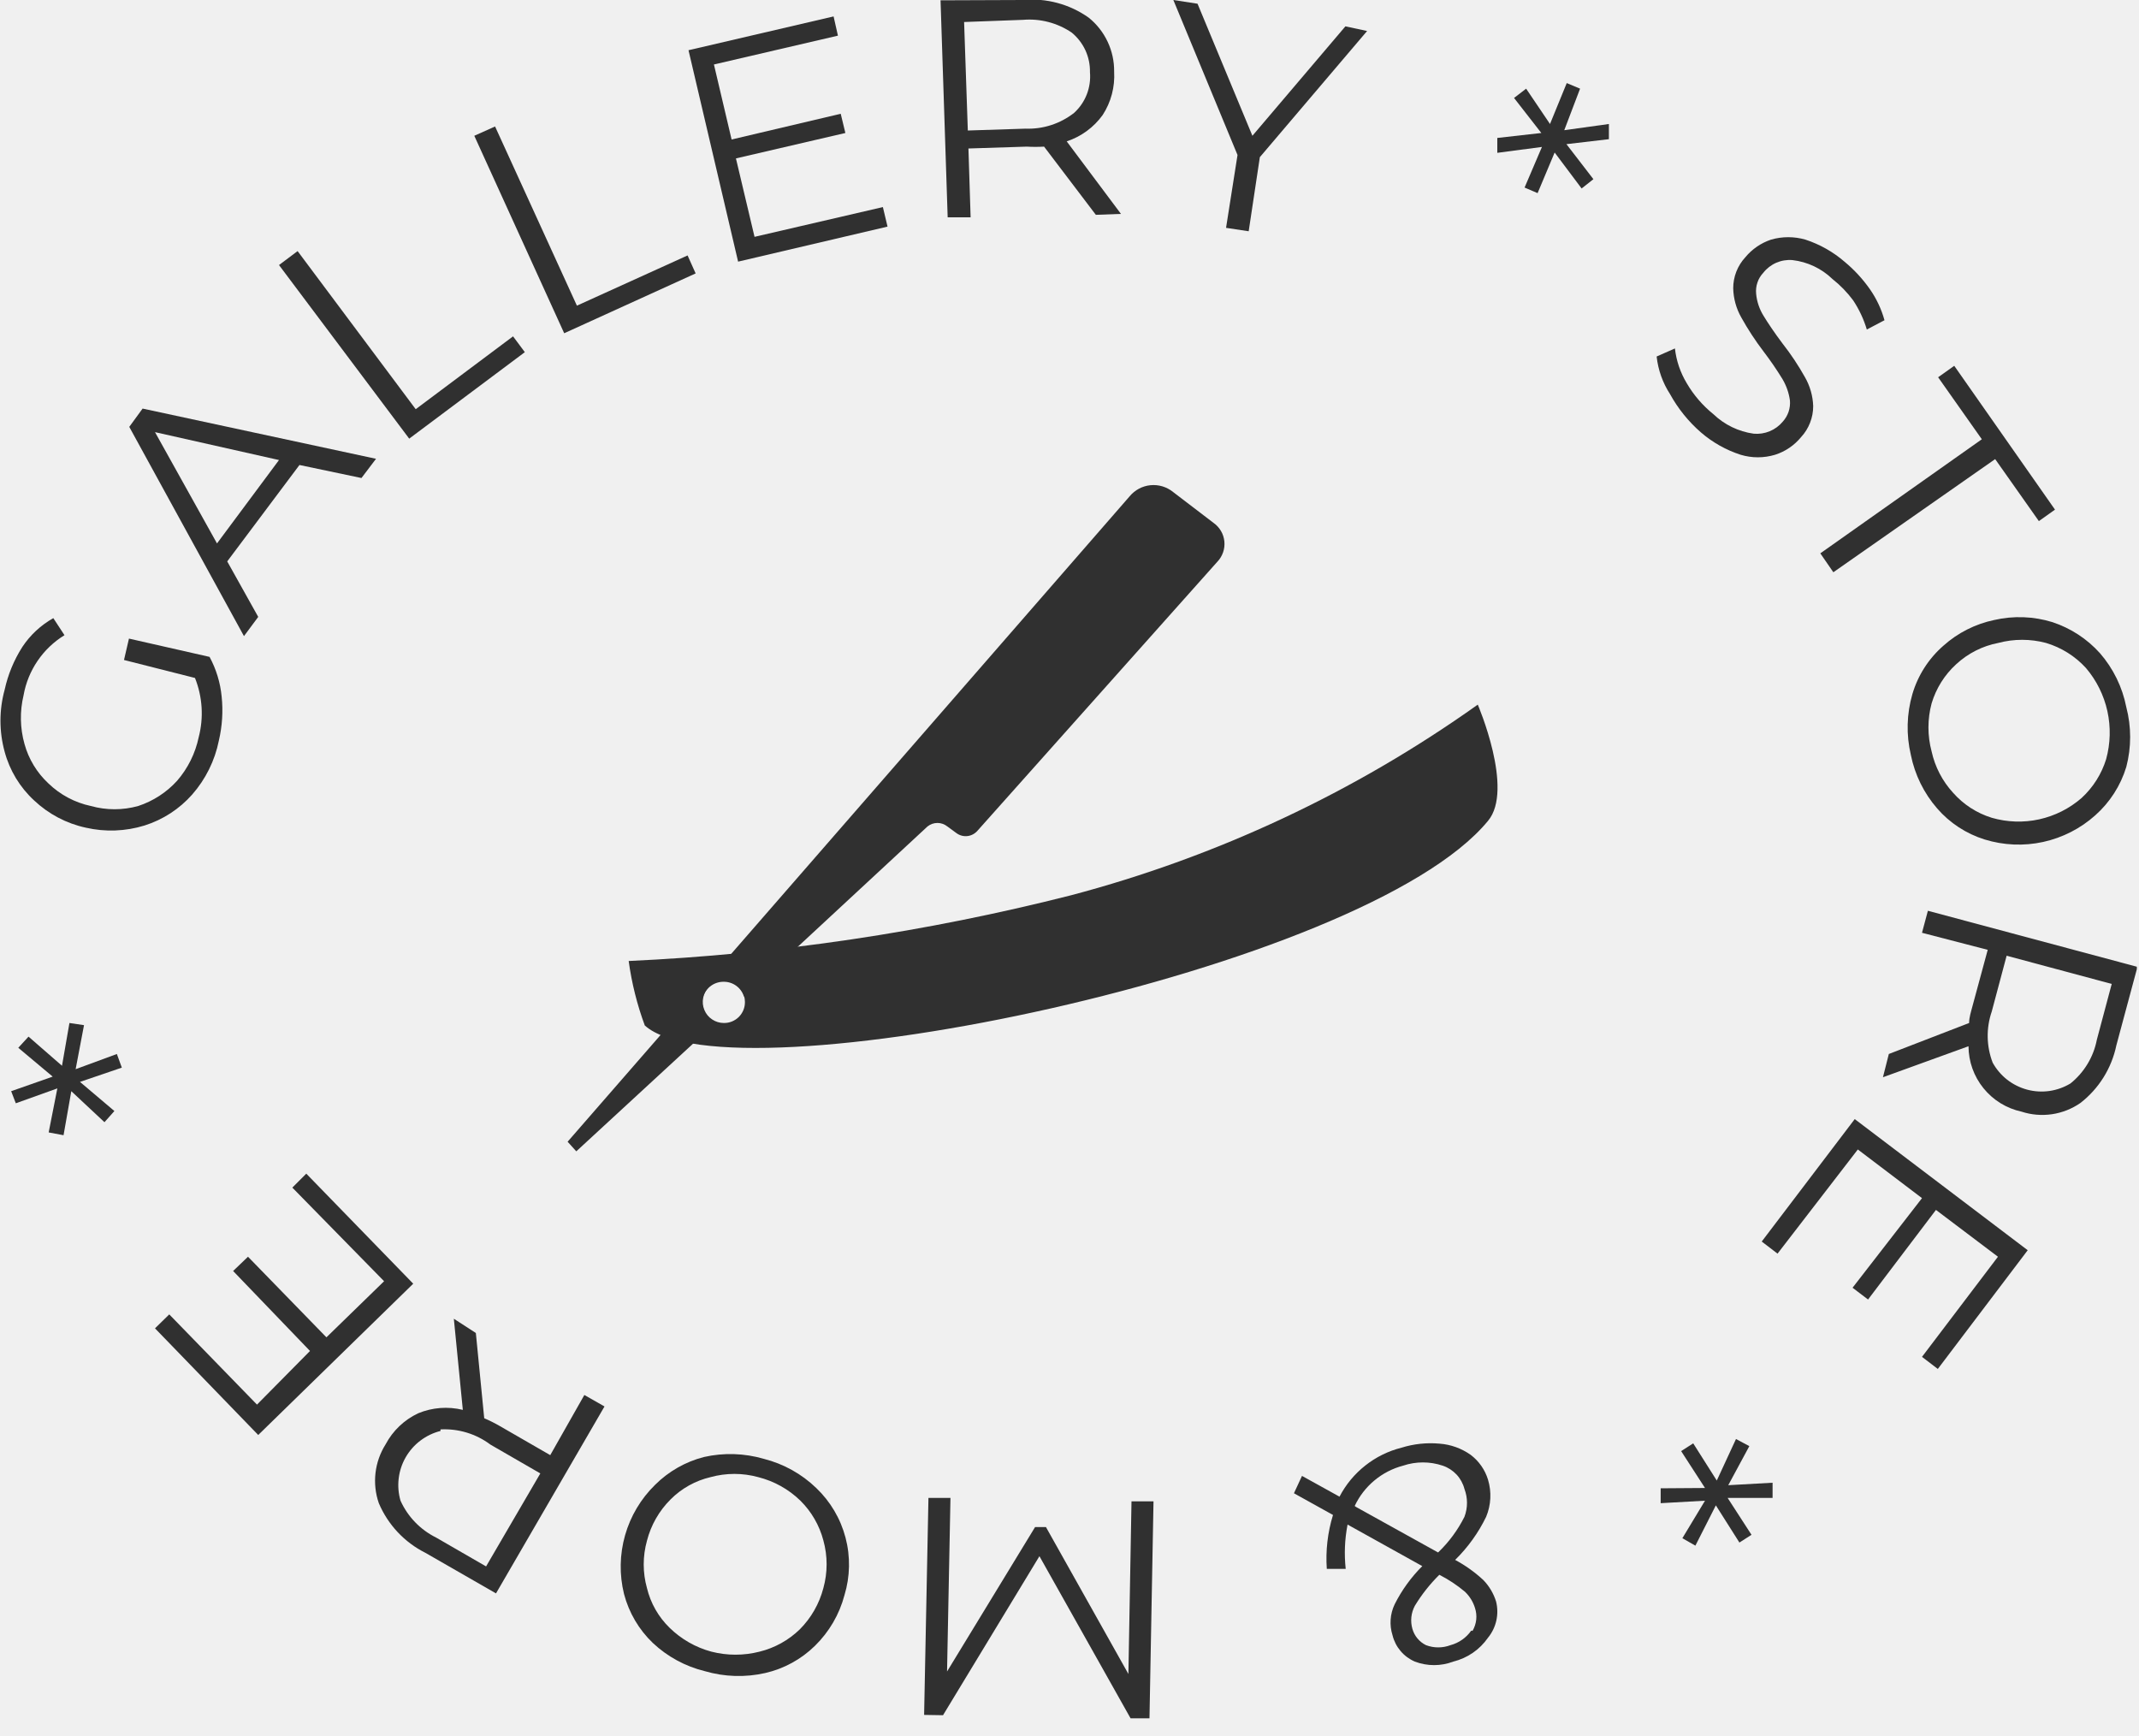
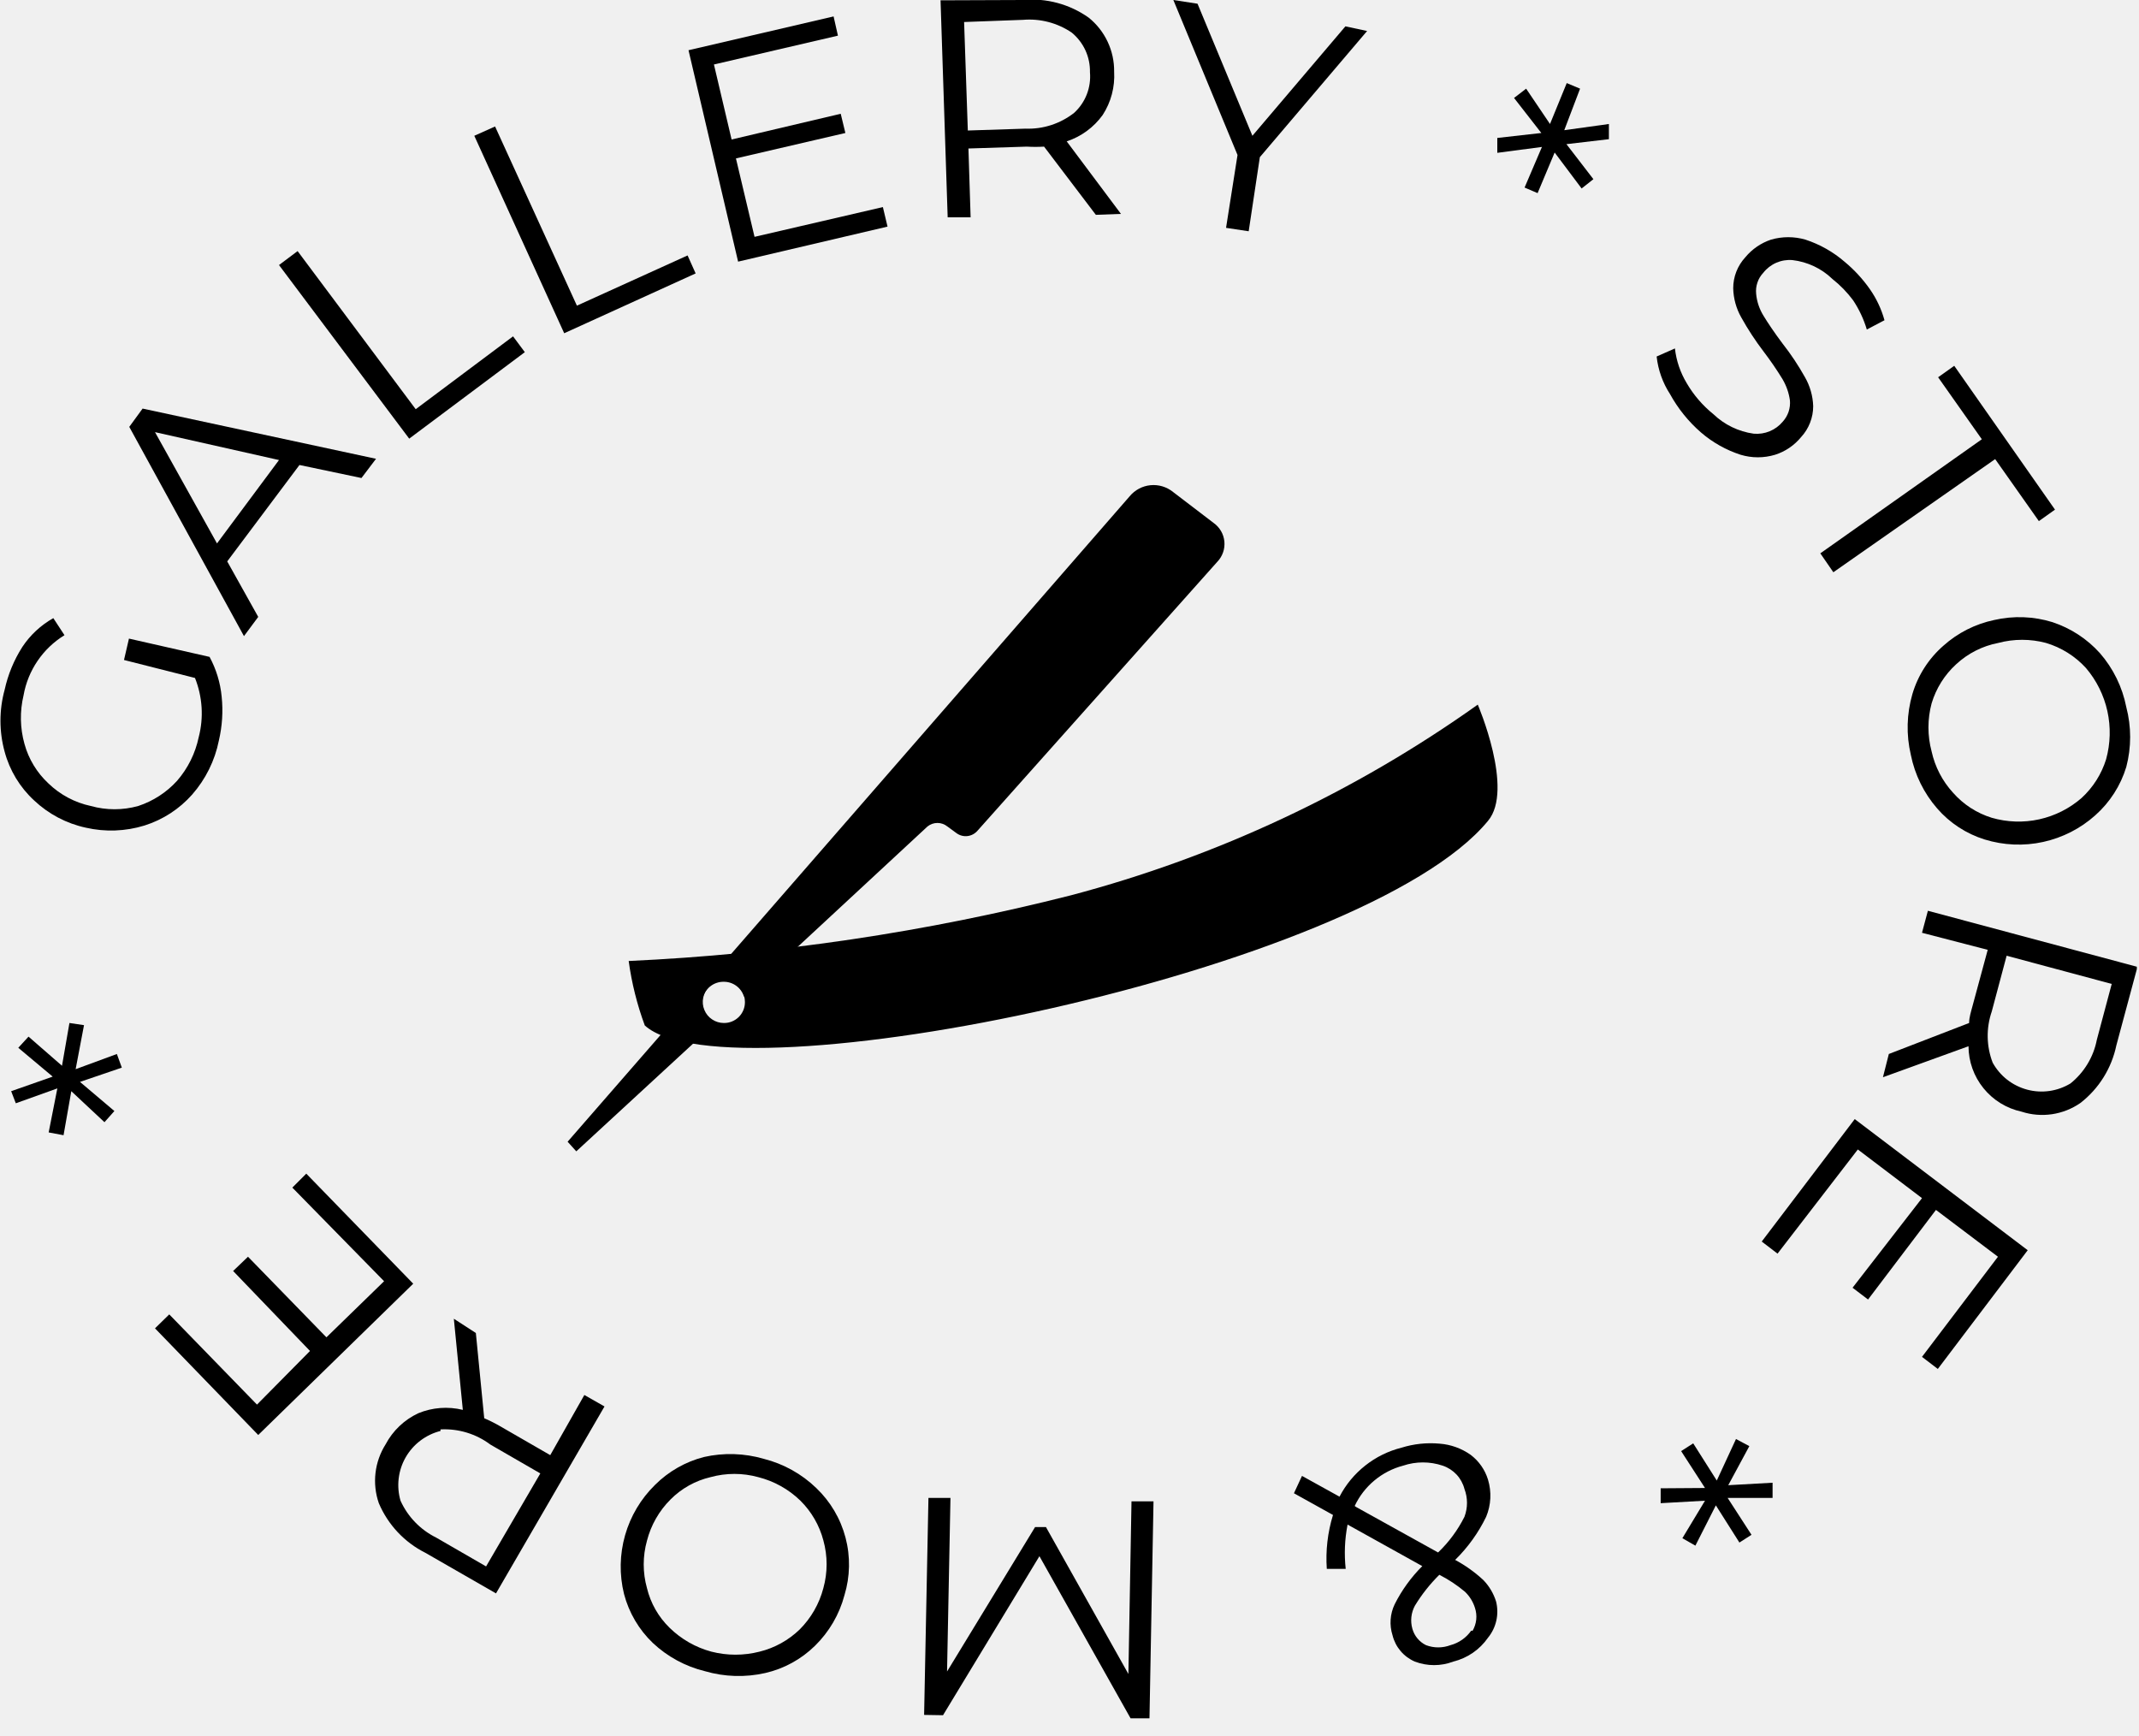
- <svg xmlns="http://www.w3.org/2000/svg" width="69" height="56" viewBox="0 0 69 56" fill="none">
+ <svg xmlns="http://www.w3.org/2000/svg" width="69" height="56" viewBox="0 0 69 56">
  <g clip-path="url(#clip0_25368_1340)">
-     <path d="M39.15 16.87L37.84 15.87C37.635 15.704 37.373 15.626 37.111 15.652C36.849 15.678 36.608 15.807 36.44 16.01L18.31 36.83L18.59 37.14L23.08 33C22.93 32.94 22.807 32.829 22.73 32.687C22.654 32.545 22.629 32.38 22.661 32.222C22.694 32.064 22.78 31.922 22.906 31.822C23.032 31.721 23.189 31.667 23.35 31.67C23.495 31.67 23.637 31.716 23.754 31.803C23.871 31.889 23.957 32.011 24 32.15L29.92 26.66C30.011 26.587 30.124 26.547 30.24 26.547C30.356 26.547 30.469 26.587 30.56 26.66L30.86 26.88C30.962 26.953 31.087 26.985 31.21 26.97C31.334 26.955 31.448 26.894 31.53 26.8L39.27 18.12C39.352 18.034 39.415 17.931 39.454 17.818C39.493 17.706 39.507 17.586 39.496 17.467C39.484 17.349 39.448 17.234 39.388 17.131C39.328 17.028 39.247 16.939 39.15 16.87Z" fill="#303030" />
-     <path d="M47.67 22.73C43.703 25.553 39.258 27.636 34.55 28.88C29.877 30.068 25.096 30.779 20.28 31C20.377 31.71 20.551 32.408 20.8 33.08C23.52 35.54 44 31.34 48 26.48C48.85 25.47 47.67 22.73 47.67 22.73ZM23.35 33C23.215 33 23.084 32.96 22.972 32.885C22.86 32.811 22.773 32.705 22.722 32.58C22.67 32.456 22.657 32.319 22.683 32.187C22.709 32.055 22.774 31.934 22.869 31.839C22.964 31.744 23.085 31.679 23.217 31.653C23.349 31.627 23.486 31.64 23.61 31.692C23.735 31.743 23.841 31.83 23.915 31.942C23.99 32.054 24.03 32.185 24.03 32.32C24.031 32.41 24.015 32.499 23.981 32.582C23.947 32.665 23.897 32.74 23.834 32.804C23.77 32.867 23.695 32.917 23.612 32.951C23.529 32.985 23.44 33.001 23.35 33Z" fill="#303030" />
-     <path d="M4 21.29L4.16 20.6L6.76 21.19C6.974 21.586 7.107 22.021 7.15 22.47C7.2 22.945 7.169 23.425 7.06 23.89C6.931 24.535 6.634 25.135 6.2 25.63C5.787 26.097 5.255 26.443 4.66 26.63C4.047 26.819 3.395 26.843 2.77 26.7C2.143 26.565 1.566 26.26 1.1 25.82C0.641 25.397 0.312 24.853 0.15 24.25C-0.03 23.595 -0.03 22.904 0.15 22.25C0.257 21.76 0.45 21.293 0.72 20.87C0.975 20.485 1.318 20.166 1.72 19.94L2.08 20.49C1.735 20.702 1.439 20.984 1.212 21.318C0.984 21.653 0.83 22.032 0.76 22.43C0.636 22.947 0.646 23.488 0.79 24C0.924 24.486 1.191 24.926 1.56 25.27C1.939 25.637 2.414 25.89 2.93 26C3.43 26.14 3.96 26.14 4.46 26C4.939 25.842 5.37 25.563 5.71 25.19C6.06 24.787 6.301 24.302 6.41 23.78C6.575 23.147 6.532 22.478 6.29 21.87L4 21.29Z" fill="#303030" />
-     <path d="M9.66 15L7.33 18.11L8.33 19.9L7.87 20.52L4.17 13.77L4.6 13.18L12.13 14.8L11.66 15.42L9.66 15ZM9 14.84L5 13.94L7 17.53L9 14.84Z" fill="#303030" />
-     <path d="M9 8.55L9.6 8.1L13.41 13.2L16.55 10.85L16.93 11.36L13.2 14.15L9 8.55Z" fill="#303030" />
-     <path d="M15.3 4.38L15.97 4.08L18.61 9.86L22.18 8.24L22.44 8.82L18.2 10.75L15.3 4.38Z" fill="#303030" />
-     <path d="M28.48 6.68L28.63 7.31L23.81 8.44L22.21 1.62L26.89 0.53L27.03 1.15L23.03 2.08L23.6 4.5L27.12 3.67L27.27 4.29L23.74 5.11L24.34 7.64L28.48 6.68Z" fill="#303030" />
-     <path d="M35.35 6.93L33.68 4.73C33.493 4.741 33.306 4.741 33.12 4.73L31.24 4.79L31.31 7.01H30.57L30.34 0.01L33 0C33.752 -0.069 34.504 0.133 35.12 0.57C35.38 0.779 35.588 1.044 35.73 1.346C35.872 1.647 35.944 1.977 35.94 2.31C35.969 2.804 35.84 3.295 35.57 3.71C35.283 4.109 34.877 4.406 34.41 4.56L36.16 6.9L35.35 6.93ZM34.65 3.64C34.83 3.476 34.969 3.272 35.058 3.045C35.146 2.817 35.181 2.573 35.16 2.33C35.165 2.086 35.115 1.844 35.013 1.622C34.91 1.4 34.759 1.205 34.57 1.05C34.109 0.738 33.555 0.593 33 0.64L31.1 0.71L31.22 4.21L33.08 4.15C33.647 4.171 34.203 3.991 34.65 3.64Z" fill="#303030" />
-     <path d="M40.64 5.07L40.28 7.46L39.55 7.35L39.92 5L37.85 0L38.63 0.12L40.4 4.38L43.4 0.85L44.1 1L40.64 5.07Z" fill="#303030" />
-     <path d="M50.53 4.65L51.4 5.78L51.02 6.08L50.15 4.92L49.6 6.23L49.18 6.05L49.74 4.74L48.3 4.93V4.45L49.72 4.29L48.84 3.16L49.23 2.86L50 4L50.54 2.68L50.97 2.86L50.46 4.2L51.9 4V4.49L50.53 4.65Z" fill="#303030" />
-     <path d="M53.87 12.71C53.634 12.346 53.487 11.931 53.44 11.5L54.03 11.24C54.074 11.636 54.204 12.018 54.41 12.36C54.633 12.743 54.925 13.082 55.27 13.36C55.626 13.701 56.081 13.922 56.57 13.99C56.747 14.006 56.925 13.979 57.088 13.911C57.252 13.843 57.397 13.736 57.51 13.6C57.593 13.508 57.656 13.401 57.696 13.284C57.735 13.167 57.75 13.043 57.74 12.92C57.707 12.676 57.625 12.442 57.5 12.23C57.312 11.923 57.108 11.626 56.89 11.34C56.624 10.991 56.383 10.623 56.17 10.24C56.007 9.953 55.918 9.63 55.91 9.3C55.909 8.929 56.049 8.572 56.3 8.3C56.518 8.036 56.806 7.839 57.13 7.73C57.493 7.625 57.877 7.625 58.24 7.73C58.707 7.883 59.139 8.128 59.51 8.45C59.818 8.706 60.09 9.002 60.32 9.33C60.532 9.634 60.691 9.972 60.79 10.33L60.22 10.63C60.121 10.297 59.972 9.98 59.78 9.69C59.588 9.431 59.363 9.199 59.11 9C58.759 8.66 58.305 8.446 57.82 8.39C57.642 8.375 57.462 8.405 57.298 8.476C57.134 8.548 56.99 8.659 56.88 8.8C56.795 8.89 56.73 8.997 56.691 9.115C56.651 9.232 56.637 9.357 56.65 9.48C56.673 9.732 56.756 9.975 56.89 10.19C57.03 10.42 57.23 10.72 57.5 11.08C57.768 11.421 58.008 11.782 58.22 12.16C58.386 12.446 58.479 12.769 58.49 13.1C58.491 13.47 58.351 13.828 58.1 14.1C57.881 14.367 57.589 14.566 57.26 14.67C56.898 14.779 56.512 14.779 56.15 14.67C55.68 14.518 55.244 14.273 54.87 13.95C54.466 13.599 54.128 13.179 53.87 12.71Z" fill="#303030" />
-     <path d="M63.93 14.17L62.52 12.17L63.04 11.8L66.29 16.44L65.77 16.81L64.36 14.81L59.14 18.46L58.72 17.85L63.93 14.17Z" fill="#303030" />
-     <path d="M61.69 22.39C61.868 21.786 62.215 21.244 62.69 20.83C63.154 20.414 63.72 20.128 64.33 20C64.952 19.857 65.6 19.881 66.21 20.07C66.798 20.265 67.326 20.609 67.74 21.07C68.171 21.566 68.464 22.166 68.59 22.81C68.756 23.443 68.756 24.107 68.59 24.74C68.407 25.342 68.061 25.882 67.59 26.3C67.113 26.727 66.533 27.023 65.908 27.16C65.282 27.297 64.632 27.269 64.02 27.08C63.427 26.895 62.897 26.549 62.49 26.08C62.061 25.587 61.768 24.991 61.64 24.35C61.487 23.703 61.505 23.028 61.69 22.39ZM63 25.57C63.334 25.95 63.767 26.231 64.25 26.38C64.748 26.524 65.275 26.542 65.782 26.43C66.288 26.318 66.759 26.081 67.15 25.74C67.519 25.4 67.792 24.969 67.94 24.49C68.079 23.984 68.093 23.452 67.98 22.939C67.867 22.427 67.63 21.95 67.29 21.55C66.942 21.168 66.496 20.888 66 20.74C65.495 20.606 64.965 20.606 64.46 20.74C63.951 20.838 63.48 21.077 63.1 21.43C62.727 21.771 62.455 22.206 62.31 22.69C62.174 23.198 62.174 23.732 62.31 24.24C62.419 24.736 62.657 25.195 63 25.57Z" fill="#303030" />
-     <path d="M60.93 34L63.52 33C63.52 32.82 63.58 32.64 63.63 32.45L64.12 30.64L62 30.09L62.19 29.38L68.95 31.19L68.27 33.72C68.117 34.458 67.706 35.118 67.11 35.58C66.836 35.77 66.522 35.894 66.193 35.943C65.863 35.991 65.527 35.963 65.21 35.86C64.727 35.755 64.295 35.489 63.984 35.105C63.673 34.722 63.502 34.244 63.5 33.75L60.74 34.75L60.93 34ZM64.28 34.28C64.397 34.492 64.556 34.679 64.747 34.829C64.938 34.978 65.158 35.087 65.392 35.15C65.627 35.213 65.871 35.227 66.112 35.193C66.352 35.158 66.582 35.076 66.79 34.95C67.231 34.595 67.533 34.096 67.64 33.54L68.12 31.74L64.73 30.83L64.25 32.63C64.066 33.166 64.076 33.751 64.28 34.28Z" fill="#303030" />
-     <path d="M57.34 40.44L56.83 40.05L59.83 36.1L65.41 40.33L62.51 44.16L62 43.77L64.45 40.54L62.45 39.03L60.26 41.92L59.76 41.54L62 38.65L59.93 37.08L57.34 40.44Z" fill="#303030" />
-     <path d="M55 48.41L53.57 48.49V48.01L55 48L54.23 46.81L54.62 46.56L55.38 47.76L56 46.42L56.43 46.65L55.75 47.91L57.18 47.83V48.32H55.73L56.5 49.51L56.11 49.76L55.35 48.56L54.69 49.86L54.27 49.62L55 48.41Z" fill="#303030" />
-     <path d="M42 47.61L43.21 48.28C43.413 47.89 43.696 47.548 44.041 47.276C44.385 47.003 44.784 46.807 45.21 46.7C45.607 46.576 46.025 46.532 46.44 46.57C46.8 46.597 47.145 46.722 47.44 46.93C47.706 47.131 47.903 47.411 48 47.73C48.12 48.125 48.099 48.549 47.94 48.93C47.689 49.447 47.351 49.917 46.94 50.32C47.27 50.497 47.575 50.715 47.85 50.97C48.039 51.165 48.179 51.401 48.26 51.66C48.311 51.862 48.314 52.073 48.269 52.276C48.224 52.479 48.132 52.669 48 52.83C47.733 53.215 47.335 53.488 46.88 53.6C46.481 53.752 46.039 53.752 45.64 53.6C45.462 53.523 45.305 53.407 45.18 53.26C45.055 53.112 44.966 52.938 44.92 52.75C44.815 52.42 44.84 52.062 44.99 51.75C45.219 51.295 45.52 50.88 45.88 50.52L43.47 49.18C43.378 49.651 43.358 50.133 43.41 50.61H42.8C42.759 50.023 42.827 49.433 43 48.87L41.74 48.17L42 47.61ZM43.74 48.61L46.39 50.08C46.737 49.748 47.025 49.359 47.24 48.93C47.35 48.64 47.35 48.32 47.24 48.03C47.195 47.857 47.107 47.697 46.985 47.566C46.862 47.436 46.71 47.337 46.54 47.28C46.125 47.14 45.675 47.14 45.26 47.28C44.921 47.369 44.605 47.532 44.336 47.757C44.066 47.981 43.849 48.262 43.7 48.58L43.74 48.61ZM47.5 52.61C47.565 52.499 47.606 52.376 47.62 52.249C47.634 52.121 47.62 51.992 47.58 51.87C47.519 51.672 47.409 51.494 47.26 51.35C47.005 51.135 46.727 50.951 46.43 50.8C46.127 51.1 45.861 51.436 45.64 51.8C45.519 52.027 45.49 52.292 45.56 52.54C45.592 52.654 45.647 52.761 45.723 52.852C45.799 52.943 45.893 53.018 46 53.07C46.255 53.166 46.535 53.166 46.79 53.07C47.062 52.997 47.299 52.831 47.46 52.6L47.5 52.61Z" fill="#303030" />
-     <path d="M29.81 55.32L29.95 48.32H30.66L30.55 53.92L33.39 49.26H33.74L36.4 54L36.5 48.43H37.21L37.08 55.43H36.47L33.53 50.2L30.42 55.33L29.81 55.32Z" fill="#303030" />
-     <path d="M26.33 48C26.787 48.436 27.114 48.99 27.275 49.601C27.436 50.212 27.424 50.856 27.24 51.46C27.076 52.079 26.747 52.642 26.29 53.09C25.845 53.527 25.288 53.832 24.68 53.97C24.039 54.115 23.371 54.094 22.74 53.91C22.111 53.757 21.532 53.443 21.06 53C20.61 52.57 20.288 52.023 20.13 51.42C19.976 50.797 19.988 50.145 20.163 49.527C20.338 48.91 20.672 48.349 21.13 47.9C21.567 47.464 22.112 47.153 22.71 47C23.348 46.856 24.012 46.877 24.64 47.06C25.276 47.221 25.858 47.545 26.33 48ZM22.92 47.65C22.431 47.764 21.984 48.014 21.63 48.37C21.262 48.737 20.999 49.197 20.87 49.7C20.73 50.201 20.73 50.73 20.87 51.23C20.988 51.717 21.241 52.161 21.6 52.51C21.977 52.878 22.441 53.144 22.95 53.28C23.459 53.41 23.991 53.41 24.5 53.28C24.99 53.16 25.438 52.911 25.8 52.56C26.166 52.192 26.429 51.733 26.56 51.23C26.7 50.726 26.7 50.194 26.56 49.69C26.432 49.205 26.177 48.763 25.82 48.41C25.442 48.041 24.972 47.779 24.46 47.65C23.956 47.511 23.424 47.511 22.92 47.65Z" fill="#303030" />
-     <path d="M15.35 43L15.62 45.75C15.791 45.823 15.959 45.907 16.12 46L17.75 46.94L18.85 45L19.5 45.37L16 51.4L13.72 50.09C13.046 49.752 12.514 49.184 12.22 48.49C12.111 48.177 12.075 47.844 12.113 47.515C12.151 47.186 12.263 46.87 12.44 46.59C12.672 46.152 13.041 45.801 13.49 45.59C13.946 45.401 14.45 45.363 14.93 45.48L14.64 42.54L15.35 43ZM14.21 46.16C13.975 46.219 13.755 46.325 13.562 46.471C13.368 46.617 13.207 46.801 13.086 47.011C12.966 47.221 12.889 47.453 12.861 47.693C12.832 47.934 12.852 48.178 12.92 48.41C13.154 48.928 13.561 49.348 14.07 49.6L15.68 50.53L17.43 47.53L15.82 46.6C15.357 46.253 14.787 46.08 14.21 46.11V46.16Z" fill="#303030" />
-     <path d="M9.43 38.31L9.88 37.86L13.33 41.41L8.33 46.29L5 42.85L5.46 42.4L8.29 45.31L10 43.58L7.52 41L8 40.54L10.53 43.14L12.39 41.33L9.43 38.31Z" fill="#303030" />
-     <path d="M2 34.38L2.24 33L2.71 33.07L2.44 34.49L3.77 34L3.93 34.44L2.58 34.9L3.69 35.84L3.37 36.2L2.3 35.2L2.05 36.62L1.57 36.53L1.85 35.11L0.51 35.59L0.36 35.2L1.7 34.73L0.59 33.8L0.92 33.44L2 34.38Z" fill="#303030" />
+     <path d="M39.15 16.87L37.84 15.87C37.635 15.704 37.373 15.626 37.111 15.652C36.849 15.678 36.608 15.807 36.44 16.01L18.31 36.83L18.59 37.14L23.08 33C22.93 32.94 22.807 32.829 22.73 32.687C22.654 32.545 22.629 32.38 22.661 32.222C22.694 32.064 22.78 31.922 22.906 31.822C23.032 31.721 23.189 31.667 23.35 31.67C23.495 31.67 23.637 31.716 23.754 31.803C23.871 31.889 23.957 32.011 24 32.15L29.92 26.66C30.011 26.587 30.124 26.547 30.24 26.547C30.356 26.547 30.469 26.587 30.56 26.66L30.86 26.88C30.962 26.953 31.087 26.985 31.21 26.97C31.334 26.955 31.448 26.894 31.53 26.8L39.27 18.12C39.352 18.034 39.415 17.931 39.454 17.818C39.493 17.706 39.507 17.586 39.496 17.467C39.484 17.349 39.448 17.234 39.388 17.131C39.328 17.028 39.247 16.939 39.15 16.87Z" />
+     <path d="M47.67 22.73C43.703 25.553 39.258 27.636 34.55 28.88C29.877 30.068 25.096 30.779 20.28 31C20.377 31.71 20.551 32.408 20.8 33.08C23.52 35.54 44 31.34 48 26.48C48.85 25.47 47.67 22.73 47.67 22.73ZM23.35 33C23.215 33 23.084 32.96 22.972 32.885C22.86 32.811 22.773 32.705 22.722 32.58C22.67 32.456 22.657 32.319 22.683 32.187C22.709 32.055 22.774 31.934 22.869 31.839C22.964 31.744 23.085 31.679 23.217 31.653C23.349 31.627 23.486 31.64 23.61 31.692C23.735 31.743 23.841 31.83 23.915 31.942C23.99 32.054 24.03 32.185 24.03 32.32C24.031 32.41 24.015 32.499 23.981 32.582C23.947 32.665 23.897 32.74 23.834 32.804C23.77 32.867 23.695 32.917 23.612 32.951C23.529 32.985 23.44 33.001 23.35 33Z" />
+     <path d="M4 21.29L4.16 20.6L6.76 21.19C6.974 21.586 7.107 22.021 7.15 22.47C7.2 22.945 7.169 23.425 7.06 23.89C6.931 24.535 6.634 25.135 6.2 25.63C5.787 26.097 5.255 26.443 4.66 26.63C4.047 26.819 3.395 26.843 2.77 26.7C2.143 26.565 1.566 26.26 1.1 25.82C0.641 25.397 0.312 24.853 0.15 24.25C-0.03 23.595 -0.03 22.904 0.15 22.25C0.257 21.76 0.45 21.293 0.72 20.87C0.975 20.485 1.318 20.166 1.72 19.94L2.08 20.49C1.735 20.702 1.439 20.984 1.212 21.318C0.984 21.653 0.83 22.032 0.76 22.43C0.636 22.947 0.646 23.488 0.79 24C0.924 24.486 1.191 24.926 1.56 25.27C1.939 25.637 2.414 25.89 2.93 26C3.43 26.14 3.96 26.14 4.46 26C4.939 25.842 5.37 25.563 5.71 25.19C6.06 24.787 6.301 24.302 6.41 23.78C6.575 23.147 6.532 22.478 6.29 21.87L4 21.29Z" />
+     <path d="M9.66 15L7.33 18.11L8.33 19.9L7.87 20.52L4.17 13.77L4.6 13.18L12.13 14.8L11.66 15.42L9.66 15ZM9 14.84L5 13.94L7 17.53L9 14.84Z" />
+     <path d="M9 8.55L9.6 8.1L13.41 13.2L16.55 10.85L16.93 11.36L13.2 14.15L9 8.55Z" />
+     <path d="M15.3 4.38L15.97 4.08L18.61 9.86L22.18 8.24L22.44 8.82L18.2 10.75L15.3 4.38Z" />
+     <path d="M28.48 6.68L28.63 7.31L23.81 8.44L22.21 1.62L26.89 0.53L27.03 1.15L23.03 2.08L23.6 4.5L27.12 3.67L27.27 4.29L23.74 5.11L24.34 7.64L28.48 6.68Z" />
+     <path d="M35.35 6.93L33.68 4.73C33.493 4.741 33.306 4.741 33.12 4.73L31.24 4.79L31.31 7.01H30.57L30.34 0.01L33 0C33.752 -0.069 34.504 0.133 35.12 0.57C35.38 0.779 35.588 1.044 35.73 1.346C35.872 1.647 35.944 1.977 35.94 2.31C35.969 2.804 35.84 3.295 35.57 3.71C35.283 4.109 34.877 4.406 34.41 4.56L36.16 6.9L35.35 6.93ZM34.65 3.64C34.83 3.476 34.969 3.272 35.058 3.045C35.146 2.817 35.181 2.573 35.16 2.33C35.165 2.086 35.115 1.844 35.013 1.622C34.91 1.4 34.759 1.205 34.57 1.05C34.109 0.738 33.555 0.593 33 0.64L31.1 0.71L31.22 4.21L33.08 4.15C33.647 4.171 34.203 3.991 34.65 3.64Z" />
+     <path d="M40.64 5.07L40.28 7.46L39.55 7.35L39.92 5L37.85 0L38.63 0.12L40.4 4.38L43.4 0.85L44.1 1L40.64 5.07Z" />
+     <path d="M50.53 4.65L51.4 5.78L51.02 6.08L50.15 4.92L49.6 6.23L49.18 6.05L49.74 4.74L48.3 4.93V4.45L49.72 4.29L48.84 3.16L49.23 2.86L50 4L50.54 2.68L50.97 2.86L50.46 4.2L51.9 4V4.49L50.53 4.65Z" />
+     <path d="M53.87 12.71C53.634 12.346 53.487 11.931 53.44 11.5L54.03 11.24C54.074 11.636 54.204 12.018 54.41 12.36C54.633 12.743 54.925 13.082 55.27 13.36C55.626 13.701 56.081 13.922 56.57 13.99C56.747 14.006 56.925 13.979 57.088 13.911C57.252 13.843 57.397 13.736 57.51 13.6C57.593 13.508 57.656 13.401 57.696 13.284C57.735 13.167 57.75 13.043 57.74 12.92C57.707 12.676 57.625 12.442 57.5 12.23C57.312 11.923 57.108 11.626 56.89 11.34C56.624 10.991 56.383 10.623 56.17 10.24C56.007 9.953 55.918 9.63 55.91 9.3C55.909 8.929 56.049 8.572 56.3 8.3C56.518 8.036 56.806 7.839 57.13 7.73C57.493 7.625 57.877 7.625 58.24 7.73C58.707 7.883 59.139 8.128 59.51 8.45C59.818 8.706 60.09 9.002 60.32 9.33C60.532 9.634 60.691 9.972 60.79 10.33L60.22 10.63C60.121 10.297 59.972 9.98 59.78 9.69C59.588 9.431 59.363 9.199 59.11 9C58.759 8.66 58.305 8.446 57.82 8.39C57.642 8.375 57.462 8.405 57.298 8.476C57.134 8.548 56.99 8.659 56.88 8.8C56.795 8.89 56.73 8.997 56.691 9.115C56.651 9.232 56.637 9.357 56.65 9.48C56.673 9.732 56.756 9.975 56.89 10.19C57.03 10.42 57.23 10.72 57.5 11.08C57.768 11.421 58.008 11.782 58.22 12.16C58.386 12.446 58.479 12.769 58.49 13.1C58.491 13.47 58.351 13.828 58.1 14.1C57.881 14.367 57.589 14.566 57.26 14.67C56.898 14.779 56.512 14.779 56.15 14.67C55.68 14.518 55.244 14.273 54.87 13.95C54.466 13.599 54.128 13.179 53.87 12.71Z" />
+     <path d="M63.93 14.17L62.52 12.17L63.04 11.8L66.29 16.44L65.77 16.81L64.36 14.81L59.14 18.46L58.72 17.85L63.93 14.17Z" />
+     <path d="M61.69 22.39C61.868 21.786 62.215 21.244 62.69 20.83C63.154 20.414 63.72 20.128 64.33 20C64.952 19.857 65.6 19.881 66.21 20.07C66.798 20.265 67.326 20.609 67.74 21.07C68.171 21.566 68.464 22.166 68.59 22.81C68.756 23.443 68.756 24.107 68.59 24.74C68.407 25.342 68.061 25.882 67.59 26.3C67.113 26.727 66.533 27.023 65.908 27.16C65.282 27.297 64.632 27.269 64.02 27.08C63.427 26.895 62.897 26.549 62.49 26.08C62.061 25.587 61.768 24.991 61.64 24.35C61.487 23.703 61.505 23.028 61.69 22.39ZM63 25.57C63.334 25.95 63.767 26.231 64.25 26.38C64.748 26.524 65.275 26.542 65.782 26.43C66.288 26.318 66.759 26.081 67.15 25.74C67.519 25.4 67.792 24.969 67.94 24.49C68.079 23.984 68.093 23.452 67.98 22.939C67.867 22.427 67.63 21.95 67.29 21.55C66.942 21.168 66.496 20.888 66 20.74C65.495 20.606 64.965 20.606 64.46 20.74C63.951 20.838 63.48 21.077 63.1 21.43C62.727 21.771 62.455 22.206 62.31 22.69C62.174 23.198 62.174 23.732 62.31 24.24C62.419 24.736 62.657 25.195 63 25.57Z" />
+     <path d="M60.93 34L63.52 33C63.52 32.82 63.58 32.64 63.63 32.45L64.12 30.64L62 30.09L62.19 29.38L68.95 31.19L68.27 33.72C68.117 34.458 67.706 35.118 67.11 35.58C66.836 35.77 66.522 35.894 66.193 35.943C65.863 35.991 65.527 35.963 65.21 35.86C64.727 35.755 64.295 35.489 63.984 35.105C63.673 34.722 63.502 34.244 63.5 33.75L60.74 34.75L60.93 34ZM64.28 34.28C64.397 34.492 64.556 34.679 64.747 34.829C64.938 34.978 65.158 35.087 65.392 35.15C65.627 35.213 65.871 35.227 66.112 35.193C66.352 35.158 66.582 35.076 66.79 34.95C67.231 34.595 67.533 34.096 67.64 33.54L68.12 31.74L64.73 30.83L64.25 32.63C64.066 33.166 64.076 33.751 64.28 34.28Z" />
+     <path d="M57.34 40.44L56.83 40.05L59.83 36.1L65.41 40.33L62.51 44.16L62 43.77L64.45 40.54L62.45 39.03L60.26 41.92L59.76 41.54L62 38.65L59.93 37.08L57.34 40.44Z" />
+     <path d="M55 48.41L53.57 48.49V48.01L55 48L54.23 46.81L54.62 46.56L55.38 47.76L56 46.42L56.43 46.65L55.75 47.91L57.18 47.83V48.32H55.73L56.5 49.51L56.11 49.76L55.35 48.56L54.69 49.86L54.27 49.62L55 48.41Z" />
+     <path d="M42 47.61L43.21 48.28C43.413 47.89 43.696 47.548 44.041 47.276C44.385 47.003 44.784 46.807 45.21 46.7C45.607 46.576 46.025 46.532 46.44 46.57C46.8 46.597 47.145 46.722 47.44 46.93C47.706 47.131 47.903 47.411 48 47.73C48.12 48.125 48.099 48.549 47.94 48.93C47.689 49.447 47.351 49.917 46.94 50.32C47.27 50.497 47.575 50.715 47.85 50.97C48.039 51.165 48.179 51.401 48.26 51.66C48.311 51.862 48.314 52.073 48.269 52.276C48.224 52.479 48.132 52.669 48 52.83C47.733 53.215 47.335 53.488 46.88 53.6C46.481 53.752 46.039 53.752 45.64 53.6C45.462 53.523 45.305 53.407 45.18 53.26C45.055 53.112 44.966 52.938 44.92 52.75C44.815 52.42 44.84 52.062 44.99 51.75C45.219 51.295 45.52 50.88 45.88 50.52L43.47 49.18C43.378 49.651 43.358 50.133 43.41 50.61H42.8C42.759 50.023 42.827 49.433 43 48.87L41.74 48.17L42 47.61ZM43.74 48.61L46.39 50.08C46.737 49.748 47.025 49.359 47.24 48.93C47.35 48.64 47.35 48.32 47.24 48.03C47.195 47.857 47.107 47.697 46.985 47.566C46.862 47.436 46.71 47.337 46.54 47.28C46.125 47.14 45.675 47.14 45.26 47.28C44.921 47.369 44.605 47.532 44.336 47.757C44.066 47.981 43.849 48.262 43.7 48.58L43.74 48.61ZM47.5 52.61C47.565 52.499 47.606 52.376 47.62 52.249C47.634 52.121 47.62 51.992 47.58 51.87C47.519 51.672 47.409 51.494 47.26 51.35C47.005 51.135 46.727 50.951 46.43 50.8C46.127 51.1 45.861 51.436 45.64 51.8C45.519 52.027 45.49 52.292 45.56 52.54C45.592 52.654 45.647 52.761 45.723 52.852C45.799 52.943 45.893 53.018 46 53.07C46.255 53.166 46.535 53.166 46.79 53.07C47.062 52.997 47.299 52.831 47.46 52.6L47.5 52.61Z" />
+     <path d="M29.81 55.32L29.95 48.32H30.66L30.55 53.92L33.39 49.26H33.74L36.4 54L36.5 48.43H37.21L37.08 55.43H36.47L33.53 50.2L30.42 55.33L29.81 55.32Z" />
+     <path d="M26.33 48C26.787 48.436 27.114 48.99 27.275 49.601C27.436 50.212 27.424 50.856 27.24 51.46C27.076 52.079 26.747 52.642 26.29 53.09C25.845 53.527 25.288 53.832 24.68 53.97C24.039 54.115 23.371 54.094 22.74 53.91C22.111 53.757 21.532 53.443 21.06 53C20.61 52.57 20.288 52.023 20.13 51.42C19.976 50.797 19.988 50.145 20.163 49.527C20.338 48.91 20.672 48.349 21.13 47.9C21.567 47.464 22.112 47.153 22.71 47C23.348 46.856 24.012 46.877 24.64 47.06C25.276 47.221 25.858 47.545 26.33 48ZM22.92 47.65C22.431 47.764 21.984 48.014 21.63 48.37C21.262 48.737 20.999 49.197 20.87 49.7C20.73 50.201 20.73 50.73 20.87 51.23C20.988 51.717 21.241 52.161 21.6 52.51C21.977 52.878 22.441 53.144 22.95 53.28C23.459 53.41 23.991 53.41 24.5 53.28C24.99 53.16 25.438 52.911 25.8 52.56C26.166 52.192 26.429 51.733 26.56 51.23C26.7 50.726 26.7 50.194 26.56 49.69C26.432 49.205 26.177 48.763 25.82 48.41C25.442 48.041 24.972 47.779 24.46 47.65C23.956 47.511 23.424 47.511 22.92 47.65Z" />
+     <path d="M15.35 43L15.62 45.75C15.791 45.823 15.959 45.907 16.12 46L17.75 46.94L18.85 45L19.5 45.37L16 51.4L13.72 50.09C13.046 49.752 12.514 49.184 12.22 48.49C12.111 48.177 12.075 47.844 12.113 47.515C12.151 47.186 12.263 46.87 12.44 46.59C12.672 46.152 13.041 45.801 13.49 45.59C13.946 45.401 14.45 45.363 14.93 45.48L14.64 42.54L15.35 43ZM14.21 46.16C13.975 46.219 13.755 46.325 13.562 46.471C13.368 46.617 13.207 46.801 13.086 47.011C12.966 47.221 12.889 47.453 12.861 47.693C12.832 47.934 12.852 48.178 12.92 48.41C13.154 48.928 13.561 49.348 14.07 49.6L15.68 50.53L17.43 47.53L15.82 46.6C15.357 46.253 14.787 46.08 14.21 46.11V46.16Z" />
+     <path d="M9.43 38.31L9.88 37.86L13.33 41.41L8.33 46.29L5 42.85L5.46 42.4L8.29 45.31L10 43.58L7.52 41L8 40.54L10.53 43.14L12.39 41.33L9.43 38.31Z" />
+     <path d="M2 34.38L2.24 33L2.71 33.07L2.44 34.49L3.77 34L3.93 34.44L2.58 34.9L3.69 35.84L3.37 36.2L2.3 35.2L2.05 36.62L1.57 36.53L1.85 35.11L0.51 35.59L0.36 35.2L1.7 34.73L0.59 33.8L0.92 33.44L2 34.38Z" />
  </g>
  <defs>
    <clipPath id="clip0_25368_1340">
-       <rect width="68.93" height="55.46" fill="white" />
+       <rect width="68.93" height="55.46" />
    </clipPath>
  </defs>
</svg>
